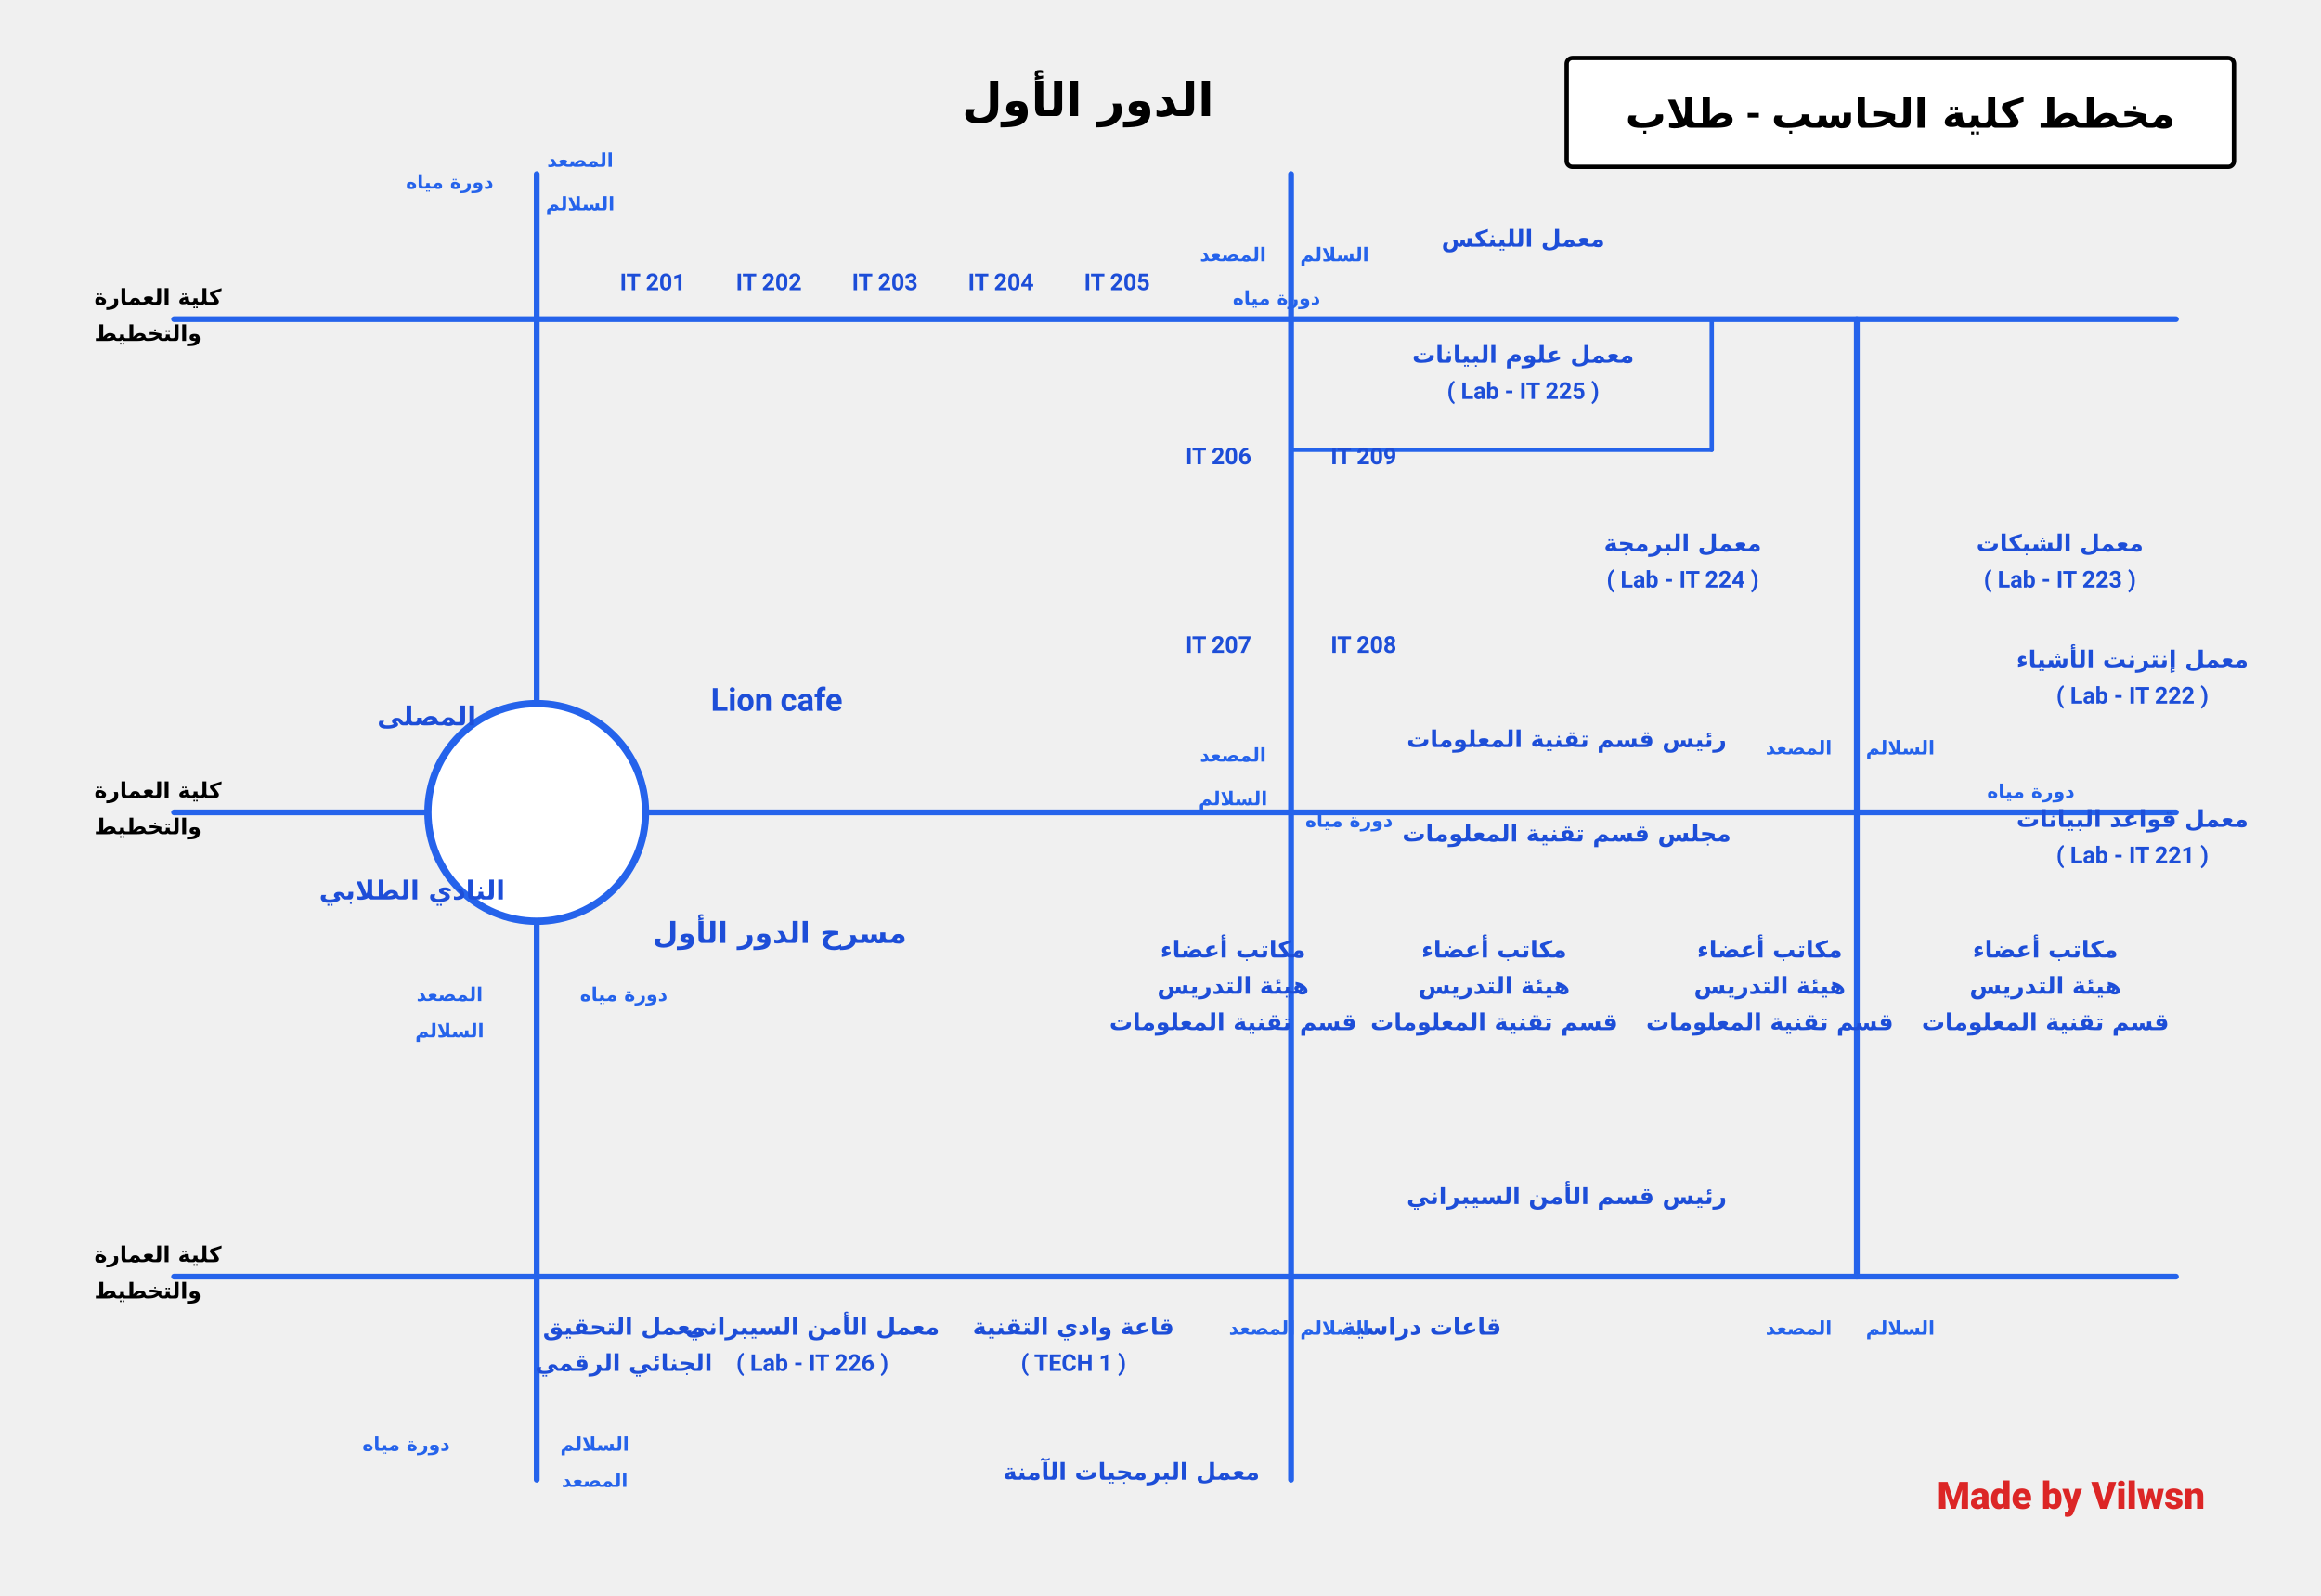
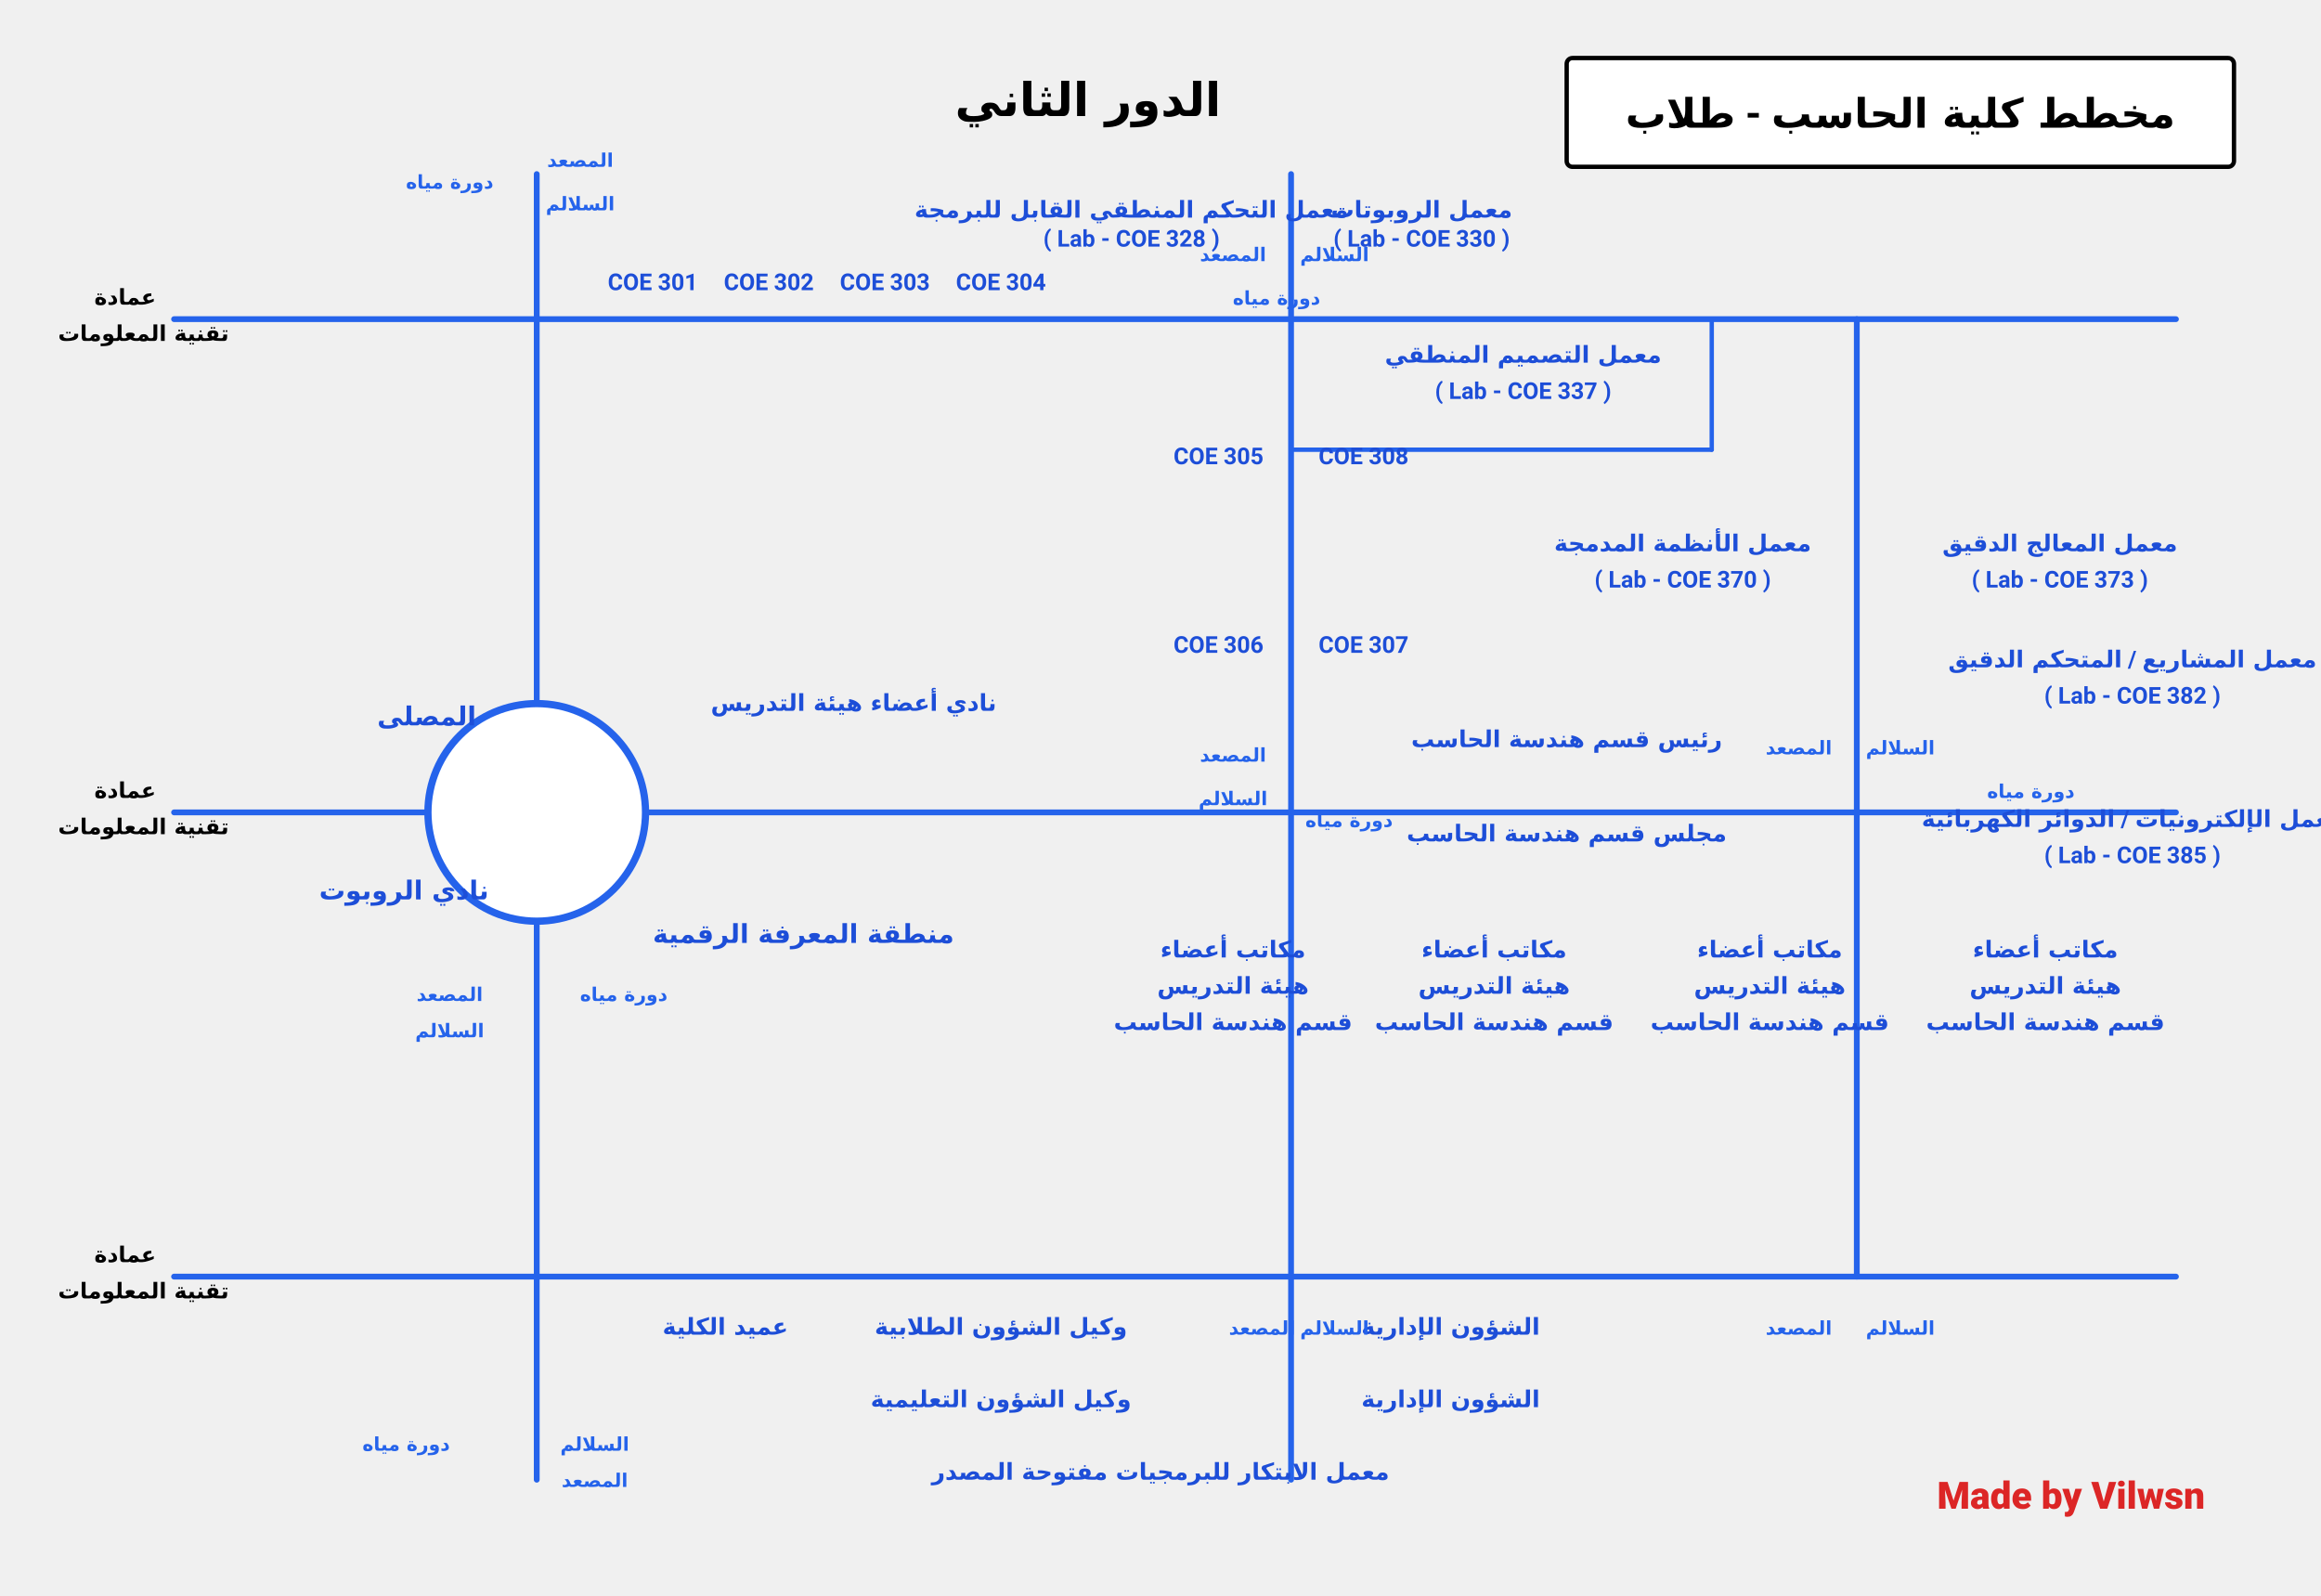
<svg xmlns="http://www.w3.org/2000/svg" viewBox="0 0 1600 1100" width="1600" height="1100" style="background-color: #ffffff; font-family: system-ui, -apple-system, BlinkMacSystemFont, 'Segoe UI', Roboto, sans-serif;">
  <style>
    .blue-line { stroke: #2563eb; stroke-width: 4; stroke-linecap: round; }
    .thin-blue-line { stroke: #2563eb; stroke-width: 3; stroke-linecap: round; }
    .text-blue { fill: #1d4ed8; font-weight: bold; font-size: 16px; text-anchor: middle; }
    .text-blue-sm { fill: #2563eb; font-weight: 600; font-size: 13px; text-anchor: middle; }
    .text-title { fill: #000000; font-weight: 800; font-size: 32px; text-anchor: middle; }
    .text-black { fill: #000000; font-weight: bold; font-size: 16px; text-anchor: middle; }
    .text-red { fill: #dc2626; font-weight: 800; font-size: 26px; text-anchor: end; }
  </style>
  <g transform="translate(1080, 40)">
    <rect x="0" y="0" width="460" height="75" fill="#ffffff" stroke="#000000" stroke-width="3" rx="4" />
    <text x="230" y="48" font-size="28" font-weight="bold" fill="#000000" text-anchor="middle">مخطط كلية الحاسب - طلاب</text>
  </g>
-   <text x="750" y="80" class="text-title">الدور الأول</text>
+   <text x="750" y="80" class="text-title">الدور الثاني</text>
  <line x1="120" y1="220" x2="1500" y2="220" class="blue-line" />
  <line x1="120" y1="560" x2="1500" y2="560" class="blue-line" />
  <line x1="120" y1="880" x2="1500" y2="880" class="blue-line" />
  <line x1="370" y1="120" x2="370" y2="1020" class="blue-line" />
  <line x1="890" y1="120" x2="890" y2="1020" class="blue-line" />
  <line x1="1280" y1="220" x2="1280" y2="880" class="blue-line" />
  <line x1="890" y1="310" x2="1180" y2="310" class="thin-blue-line" />
  <line x1="1180" y1="220" x2="1180" y2="310" class="thin-blue-line" />
  <circle cx="370" cy="560" r="75" fill="#ffffff" stroke="#2563eb" stroke-width="5" />
  <g font-size="15" font-weight="bold" fill="#000000">
-     <text x="65" y="210">كلية العمارة</text>
-     <text x="65" y="235">والتخطيط</text>
-     <text x="65" y="550">كلية العمارة</text>
-     <text x="65" y="575">والتخطيط</text>
-     <text x="65" y="870">كلية العمارة</text>
-     <text x="65" y="895">والتخطيط</text>
+     <text x="65" y="210">عمادة</text>
+     <text x="40" y="235">تقنية المعلومات</text>
+     <text x="65" y="550">عمادة</text>
+     <text x="40" y="575">تقنية المعلومات</text>
+     <text x="65" y="870">عمادة</text>
+     <text x="40" y="895">تقنية المعلومات</text>
  </g>
  <text x="310" y="130" class="text-blue-sm">دورة مياه</text>
  <text x="400" y="115" class="text-blue-sm">المصعد</text>
  <text x="400" y="145" class="text-blue-sm">السلالم</text>
  <g class="text-blue" font-size="18">
-     <text x="450" y="200">IT 201</text>
-     <text x="530" y="200">IT 202</text>
-     <text x="610" y="200">IT 203</text>
-     <text x="690" y="200">IT 204</text>
-     <text x="770" y="200">IT 205</text>
+     <text x="450" y="200">COE 301</text>
+     <text x="530" y="200">COE 302</text>
+     <text x="610" y="200">COE 303</text>
+     <text x="690" y="200">COE 304</text>
  </g>
  <text x="850" y="180" class="text-blue-sm">المصعد</text>
  <text x="920" y="180" class="text-blue-sm">السلالم</text>
  <text x="880" y="210" class="text-blue-sm">دورة مياه</text>
  <g text-anchor="middle">
-     <text x="1050" y="170" class="text-blue" font-size="18">معمل اللينكس</text>
-     <text x="1050" y="250" class="text-blue" font-size="17">معمل علوم البيانات</text>
-     <text x="1050" y="275" class="text-blue" font-size="15">( Lab - IT 225 )</text>
+     <text x="780" y="150" class="text-blue" font-size="15">معمل التحكم المنطقي القابل للبرمجة</text>
+     <text x="780" y="170" class="text-blue" font-size="13">( Lab - COE 328 )</text>
+     <text x="980" y="150" class="text-blue" font-size="15">معمل الروبوتات</text>
+     <text x="980" y="170" class="text-blue" font-size="13">( Lab - COE 330 )</text>
+     <text x="1050" y="250" class="text-blue" font-size="16">معمل التصميم المنطقي</text>
+     <text x="1050" y="275" class="text-blue" font-size="14">( Lab - COE 337 )</text>
  </g>
  <g class="text-blue" font-size="18">
-     <text x="840" y="320">IT 206</text>
-     <text x="940" y="320">IT 209</text>
-     <text x="840" y="450">IT 207</text>
-     <text x="940" y="450">IT 208</text>
+     <text x="840" y="320">COE 305</text>
+     <text x="940" y="320">COE 308</text>
+     <text x="840" y="450">COE 306</text>
+     <text x="940" y="450">COE 307</text>
  </g>
  <text x="850" y="525" class="text-blue-sm">المصعد</text>
  <text x="850" y="555" class="text-blue-sm">السلالم</text>
  <g text-anchor="middle">
-     <text x="1160" y="380" class="text-blue" font-size="17">معمل البرمجة</text>
-     <text x="1160" y="405" class="text-blue" font-size="15">( Lab - IT 224 )</text>
-     <text x="1420" y="380" class="text-blue" font-size="17">معمل الشبكات</text>
-     <text x="1420" y="405" class="text-blue" font-size="15">( Lab - IT 223 )</text>
+     <text x="1160" y="380" class="text-blue" font-size="16">معمل الأنظمة المدمجة</text>
+     <text x="1160" y="405" class="text-blue" font-size="14">( Lab - COE 370 )</text>
+     <text x="1420" y="380" class="text-blue" font-size="16">معمل المعالج الدقيق</text>
+     <text x="1420" y="405" class="text-blue" font-size="14">( Lab - COE 373 )</text>
    <text x="1240" y="520" class="text-blue-sm">المصعد</text>
    <text x="1310" y="520" class="text-blue-sm">السلالم</text>
    <text x="1400" y="550" class="text-blue-sm">دورة مياه</text>
-     <text x="1470" y="460" class="text-blue" font-size="16">معمل إنترنت الأشياء</text>
-     <text x="1470" y="485" class="text-blue" font-size="14">( Lab - IT 222 )</text>
-     <text x="1470" y="570" class="text-blue" font-size="16">معمل قواعد البيانات</text>
-     <text x="1470" y="595" class="text-blue" font-size="14">( Lab - IT 221 )</text>
+     <text x="1470" y="460" class="text-blue" font-size="15">معمل المشاريع / المتحكم الدقيق</text>
+     <text x="1470" y="485" class="text-blue" font-size="13">( Lab - COE 382 )</text>
+     <text x="1470" y="570" class="text-blue" font-size="15">معمل الإلكترونيات / الدوائر الكهربائية</text>
+     <text x="1470" y="595" class="text-blue" font-size="13">( Lab - COE 385 )</text>
  </g>
  <g font-size="18" font-weight="bold" fill="#1d4ed8">
    <text x="260" y="500">المصلى</text>
-     <text x="490" y="490" font-size="22">Lion cafe</text>
-     <text x="220" y="620">النادي الطلابي</text>
-     <text x="450" y="650" font-size="20">مسرح الدور الأول</text>
+     <text x="490" y="490" font-size="16">نادي أعضاء هيئة التدريس</text>
+     <text x="220" y="620">نادي الروبوت</text>
+     <text x="450" y="650" font-size="18">منطقة المعرفة الرقمية</text>
    <text x="430" y="690" class="text-blue-sm">دورة مياه</text>
  </g>
  <g text-anchor="middle">
-     <text x="1080" y="515" class="text-blue" font-size="18">رئيس قسم تقنية المعلومات</text>
-     <text x="1080" y="580" class="text-blue" font-size="18">مجلس قسم تقنية المعلومات</text>
+     <text x="1080" y="515" class="text-blue" font-size="18">رئيس قسم هندسة الحاسب</text>
+     <text x="1080" y="580" class="text-blue" font-size="18">مجلس قسم هندسة الحاسب</text>
    <text x="930" y="570" class="text-blue-sm">دورة مياه</text>
    <g class="text-blue" font-size="14">
      <text x="1410" y="660">مكاتب أعضاء</text>
      <text x="1410" y="685">هيئة التدريس</text>
-       <text x="1410" y="710">قسم تقنية المعلومات</text>
+       <text x="1410" y="710">قسم هندسة الحاسب</text>
      <text x="1220" y="660">مكاتب أعضاء</text>
      <text x="1220" y="685">هيئة التدريس</text>
-       <text x="1220" y="710">قسم تقنية المعلومات</text>
+       <text x="1220" y="710">قسم هندسة الحاسب</text>
      <text x="1030" y="660">مكاتب أعضاء</text>
      <text x="1030" y="685">هيئة التدريس</text>
-       <text x="1030" y="710">قسم تقنية المعلومات</text>
+       <text x="1030" y="710">قسم هندسة الحاسب</text>
      <text x="850" y="660">مكاتب أعضاء</text>
      <text x="850" y="685">هيئة التدريس</text>
-       <text x="850" y="710">قسم تقنية المعلومات</text>
+       <text x="850" y="710">قسم هندسة الحاسب</text>
    </g>
  </g>
  <g text-anchor="middle">
-     <text x="1080" y="830" class="text-blue" font-size="18">رئيس قسم الأمن السيبراني</text>
-     <text x="980" y="920" class="text-blue" font-size="19">قاعات دراسية</text>
-     <text x="740" y="920" class="text-blue" font-size="18">قاعة وادي التقنية</text>
-     <text x="740" y="945" class="text-blue" font-size="15">( TECH 1 )</text>
-     <text x="560" y="920" class="text-blue" font-size="18">معمل الأمن السيبراني</text>
-     <text x="560" y="945" class="text-blue" font-size="15">( Lab - IT 226 )</text>
-     <text x="430" y="920" class="text-blue" font-size="15">معمل التحقيق</text>
-     <text x="430" y="945" class="text-blue" font-size="15">الجنائي الرقمي</text>
-     <text x="780" y="1020" class="text-blue" font-size="18">معمل البرمجيات الآمنة</text>
+     <text x="500" y="920" class="text-blue" font-size="22">عميد الكلية</text>
+     <text x="690" y="920" class="text-blue" font-size="18">وكيل الشؤون الطلابية</text>
+     <text x="690" y="970" class="text-blue" font-size="18">وكيل الشؤون التعليمية</text>
+     <text x="1000" y="920" class="text-blue" font-size="20">الشؤون الإدارية</text>
+     <text x="1000" y="970" class="text-blue" font-size="18">الشؤون الإدارية</text>
+     <text x="800" y="1020" class="text-blue" font-size="18">معمل الابتكار للبرمجيات مفتوحة المصدر</text>
    <text x="310" y="690" class="text-blue-sm">المصعد</text>
    <text x="310" y="715" class="text-blue-sm">السلالم</text>
    <text x="280" y="1000" class="text-blue-sm">دورة مياه</text>
    <text x="410" y="1000" class="text-blue-sm">السلالم</text>
    <text x="410" y="1025" class="text-blue-sm">المصعد</text>
    <text x="870" y="920" class="text-blue-sm">المصعد</text>
    <text x="920" y="920" class="text-blue-sm">السلالم</text>
    <text x="1240" y="920" class="text-blue-sm">المصعد</text>
    <text x="1310" y="920" class="text-blue-sm">السلالم</text>
  </g>
  <text x="1520" y="1040" class="text-red">Made by Vilwsn</text>
</svg>
